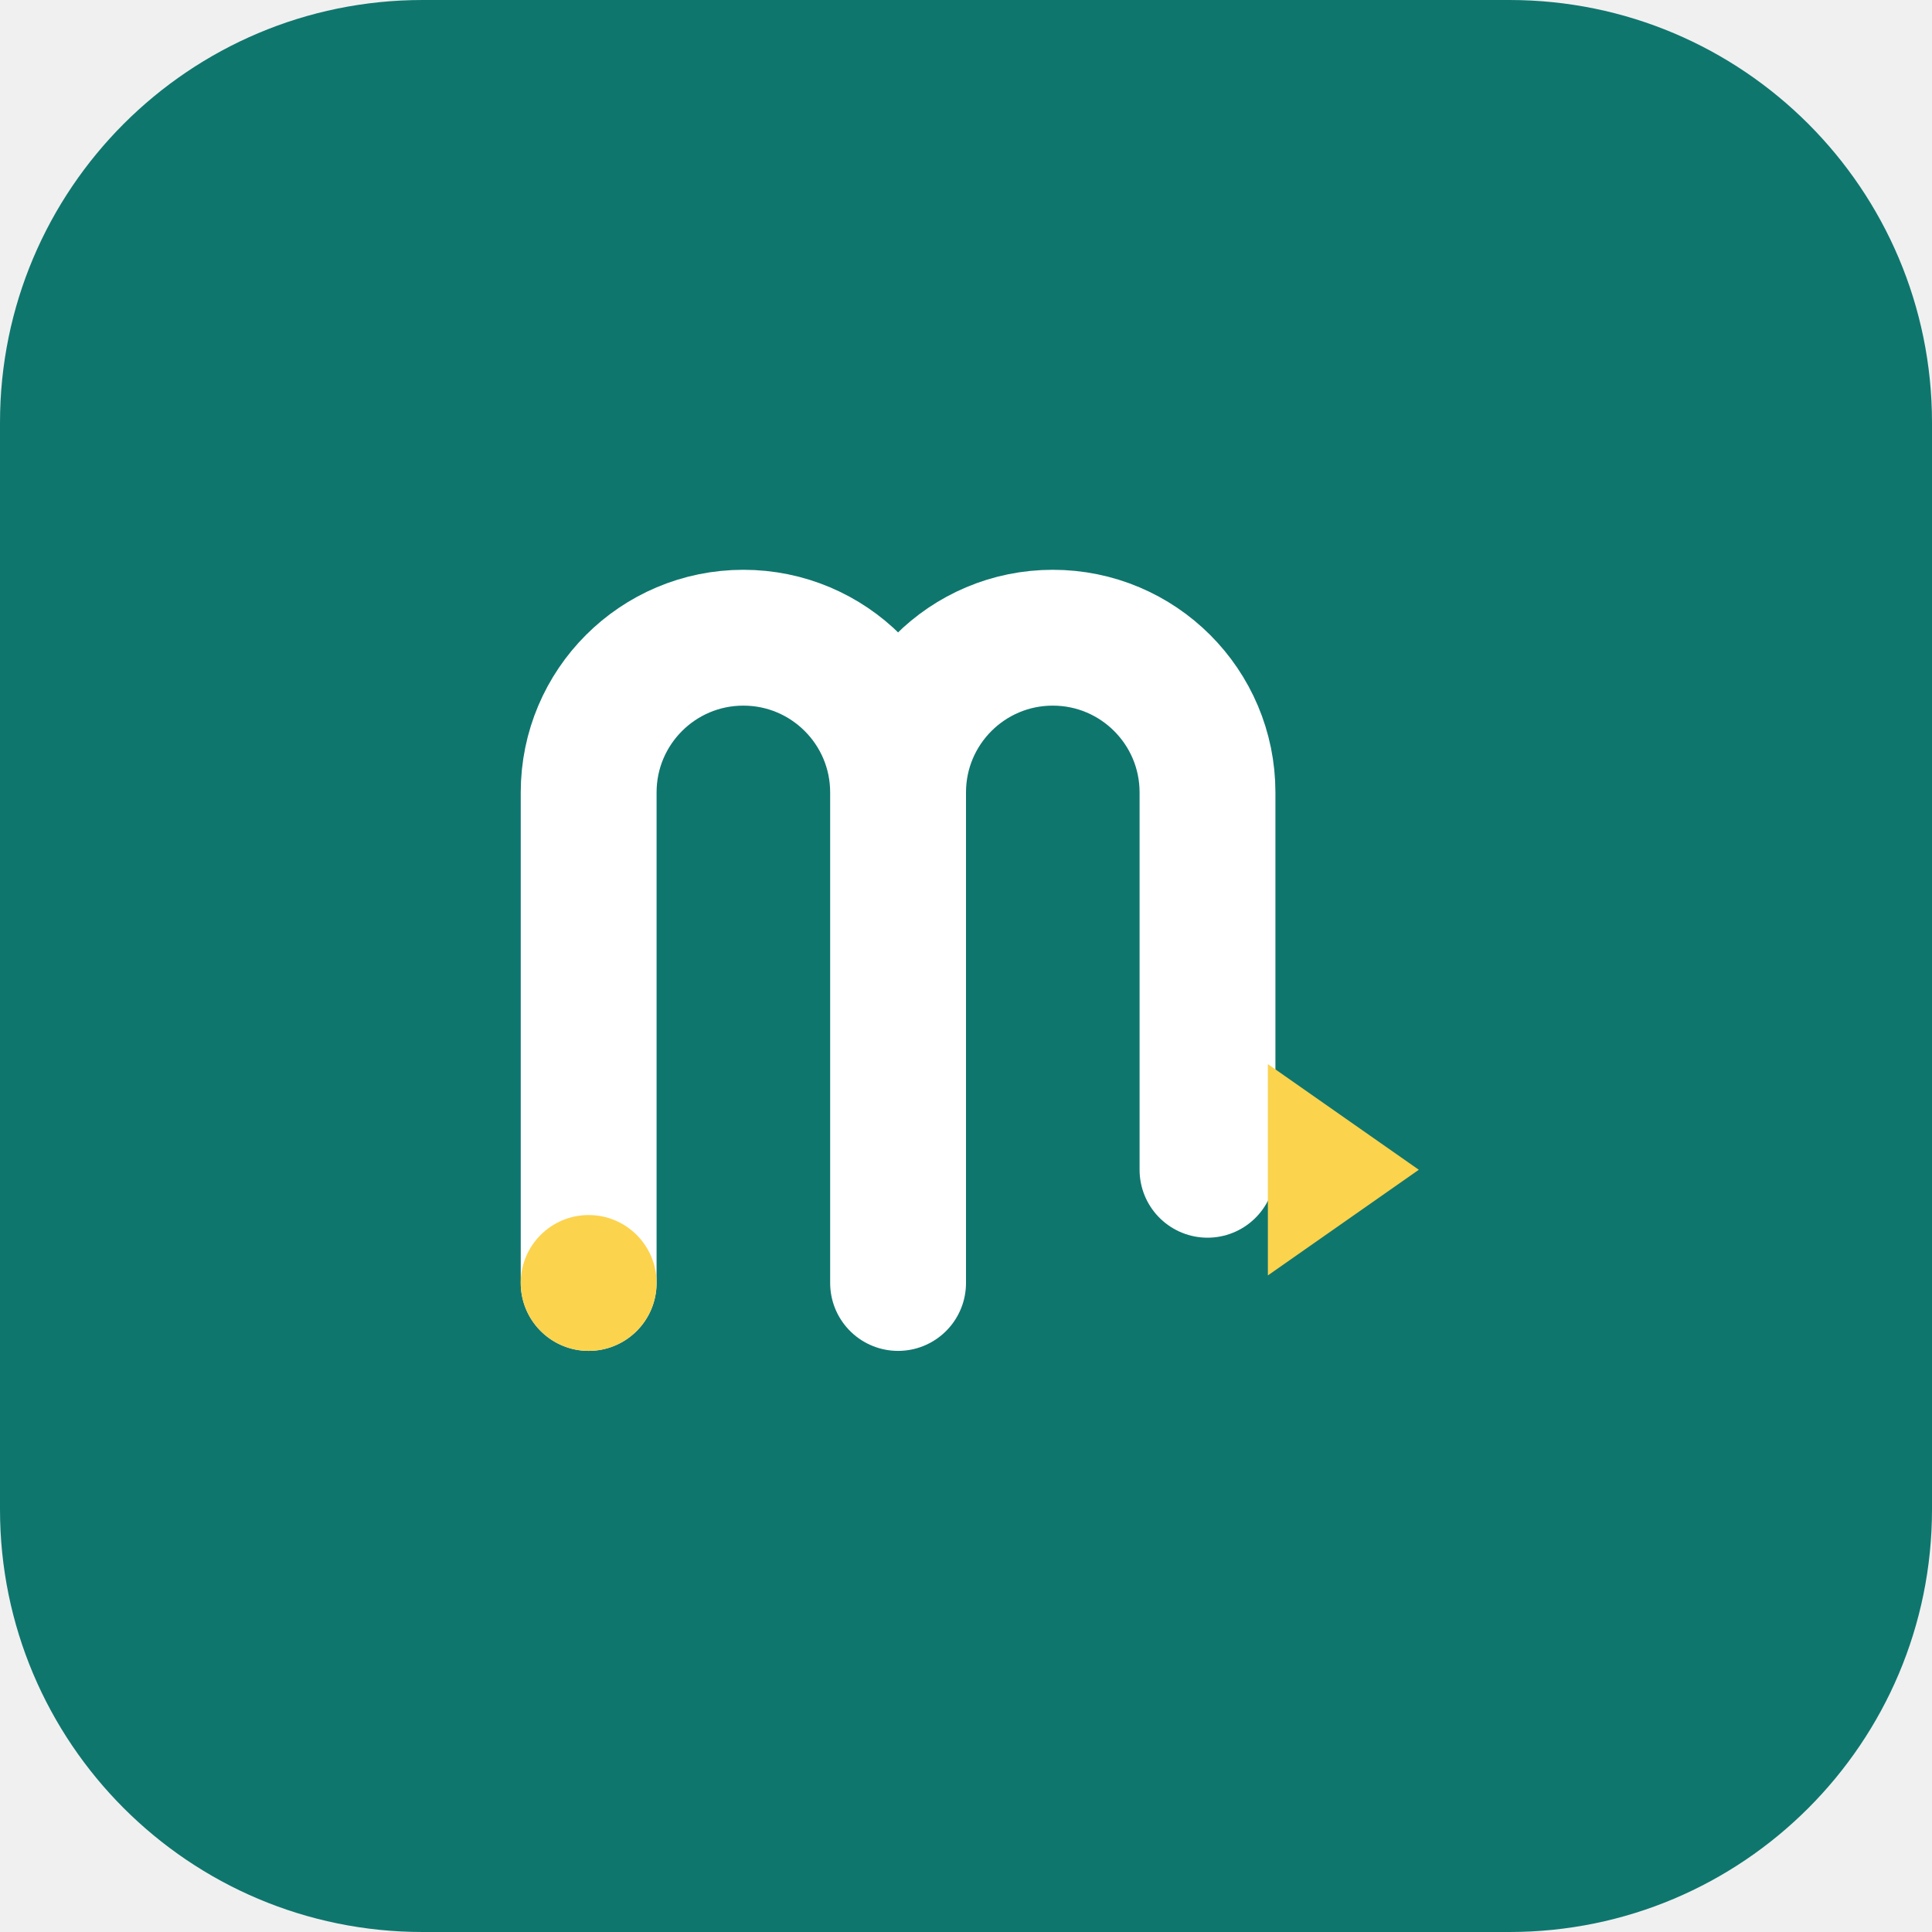
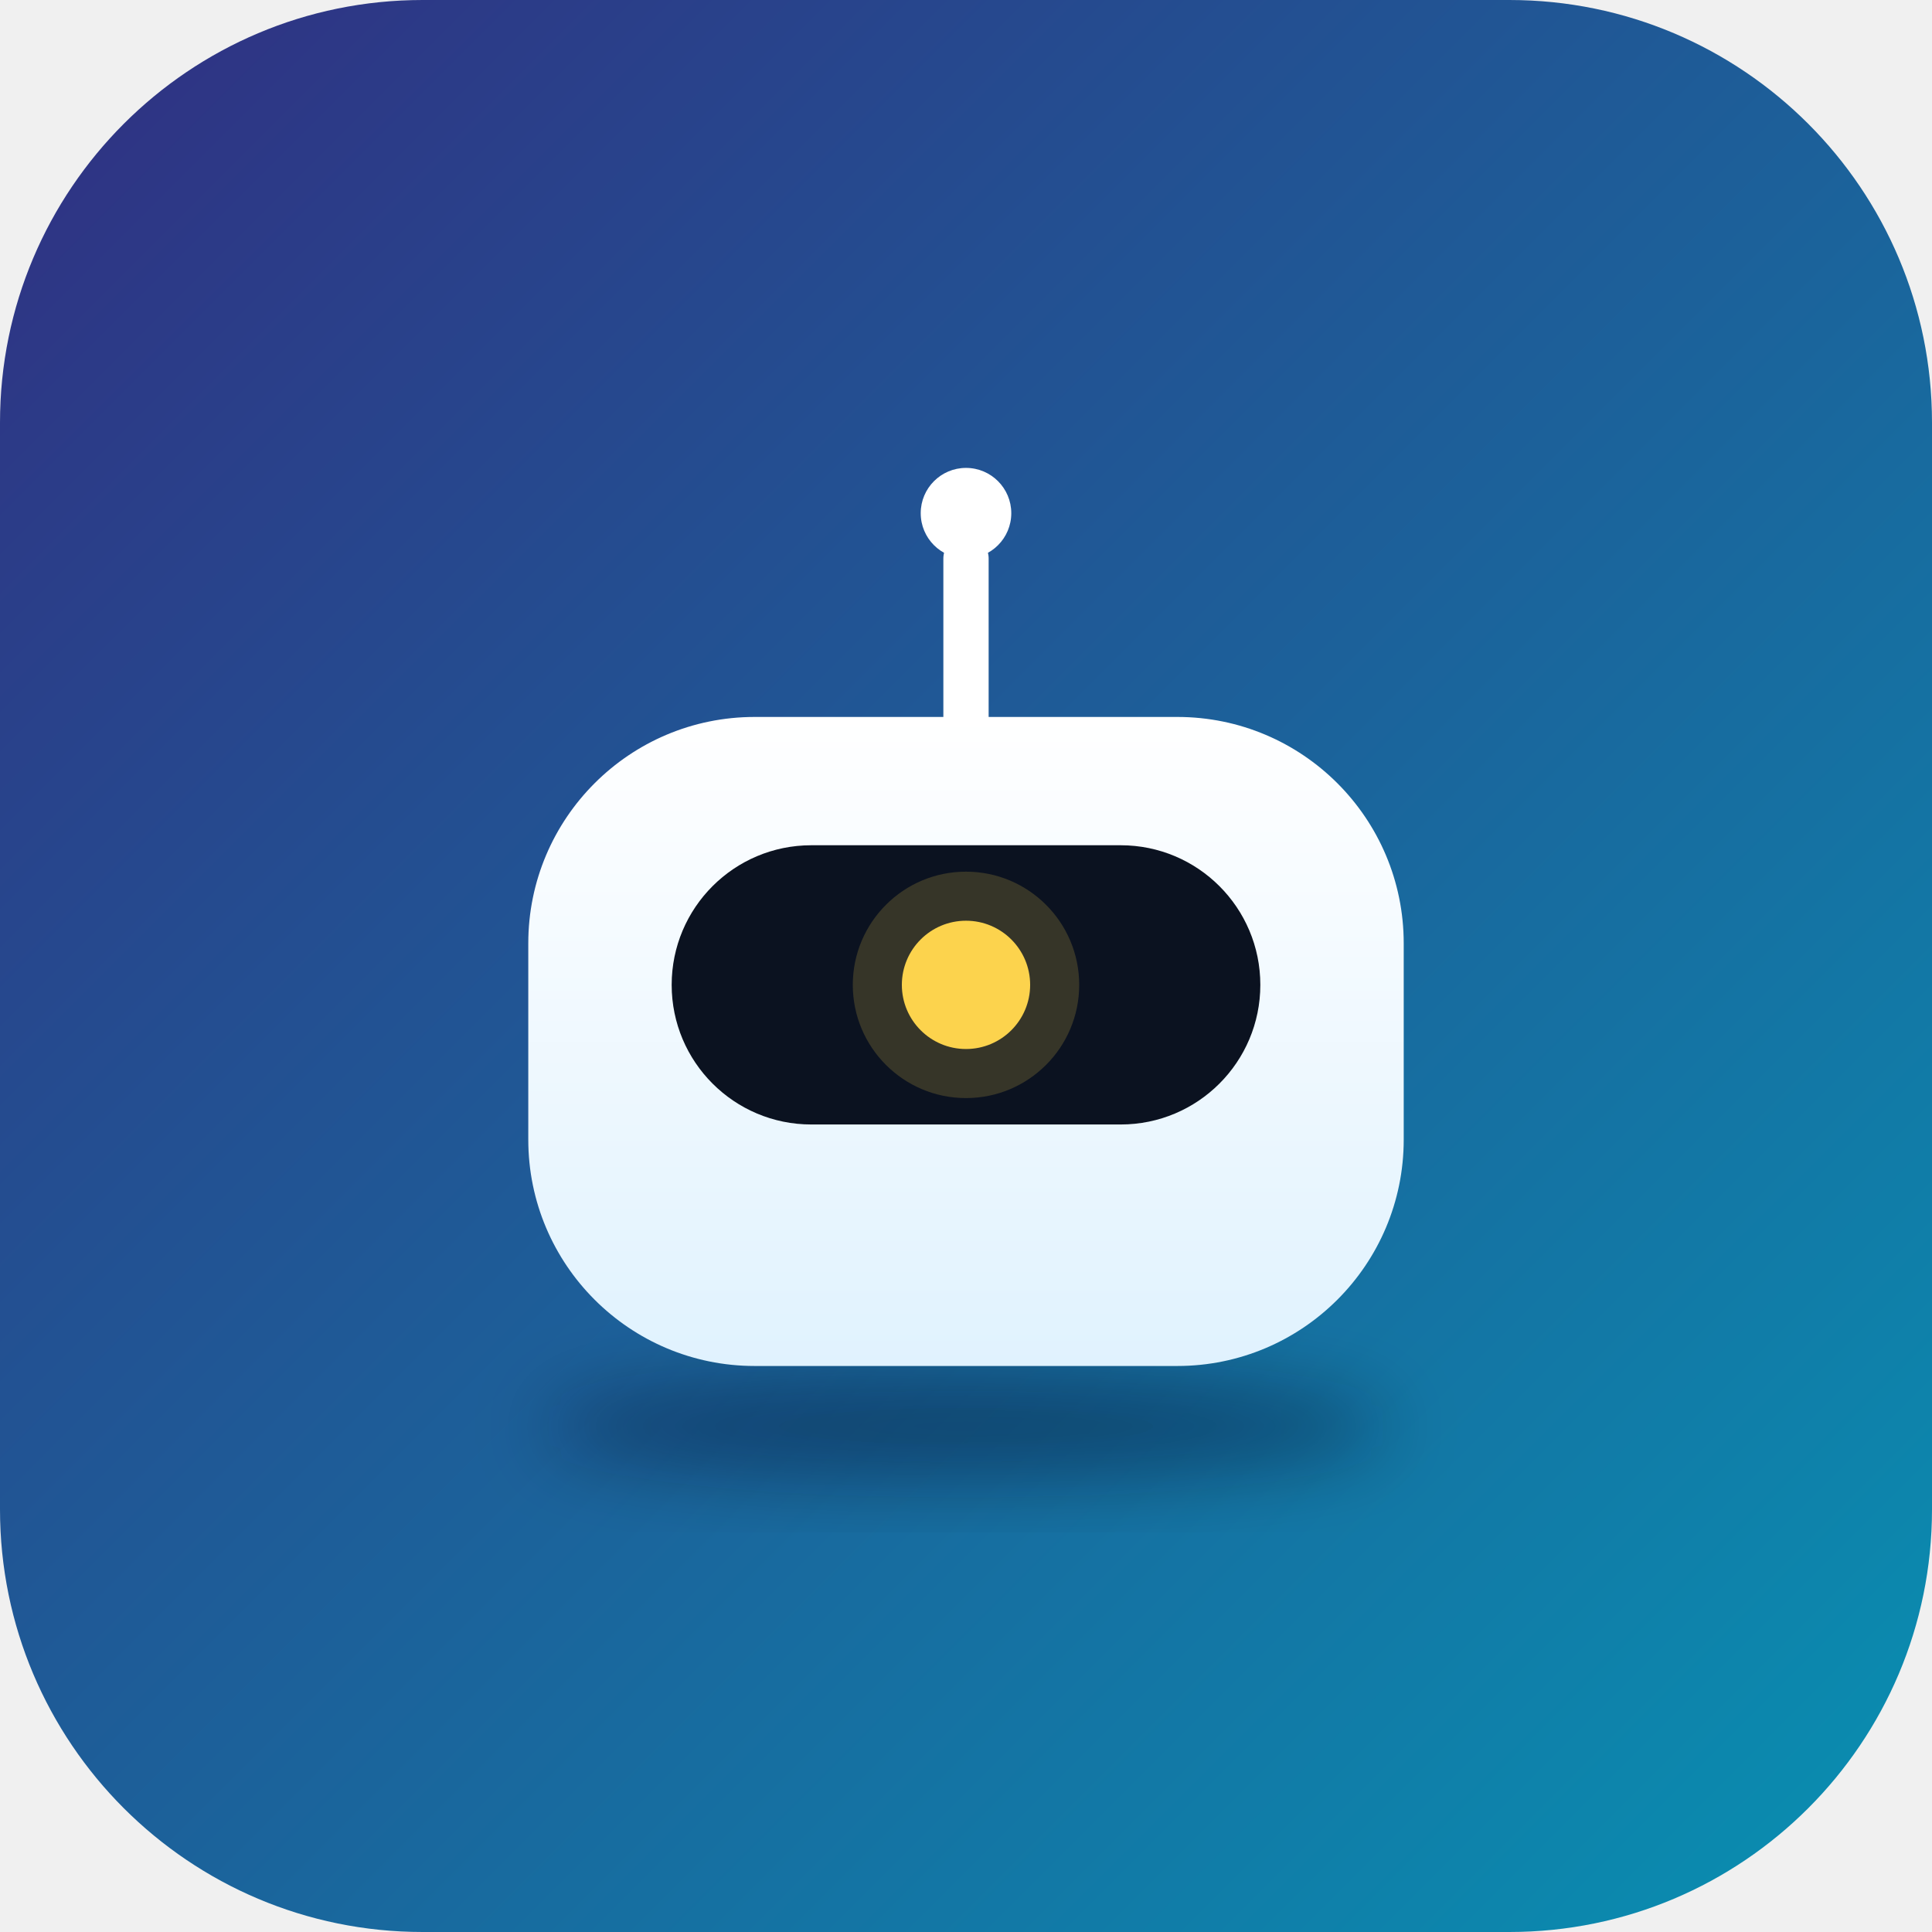
<svg xmlns="http://www.w3.org/2000/svg" width="512" height="512" viewBox="0 0 512 512">
-   <rect width="512" height="512" rx="112" fill="#0F766E" />
-   <path d="M156 340 V210 A41 41 0 0 1 238 210 V340 V210 A41 41 0 0 1 320 210 V310" fill="none" stroke="#FFFFFF" stroke-width="36" stroke-linecap="round" stroke-linejoin="round" />
-   <circle cx="156" cy="340" r="18" fill="#FCD34D" />
-   <path d="M336 282 L376 310 L336 338 Z" fill="#FCD34D" />
+   <defs>
+     <linearGradient id="bg" x1="0" y1="0" x2="1" y2="1">
+       <stop offset="0" stop-color="#312E81" />
+       <stop offset="1" stop-color="#0891B2" />
+     </linearGradient>
+     <linearGradient id="head" x1="0" y1="0" x2="0" y2="1">
+       <stop offset="0" stop-color="#FFFFFF" />
+       <stop offset="1" stop-color="#E0F2FE" />
+     </linearGradient>
+     <filter id="soft" x="-50%" y="-50%" width="200%" height="200%">
+       <feGaussianBlur stdDeviation="10" />
+     </filter>
+   </defs>
+   <rect width="512" height="512" rx="112" fill="url(#bg)" />
+   <ellipse cx="256" cy="378" rx="112" ry="14" fill="#020617" opacity="0.35" filter="url(#soft)" />
+   <line x1="256" y1="190" x2="256" y2="148" stroke="#FFFFFF" stroke-width="12" stroke-linecap="round" />
+   <circle cx="256" cy="136" r="12" fill="#FFFFFF" />
+   <rect x="140" y="190" width="232" height="172" rx="60" fill="url(#head)" />
+   <rect x="178" y="224" width="156" height="74" rx="37" fill="#0B1220" />
+   <circle cx="256" cy="261" r="30" fill="#FCD34D" opacity="0.18" />
+   <circle cx="256" cy="261" r="17" fill="#FCD34D" />
</svg>
